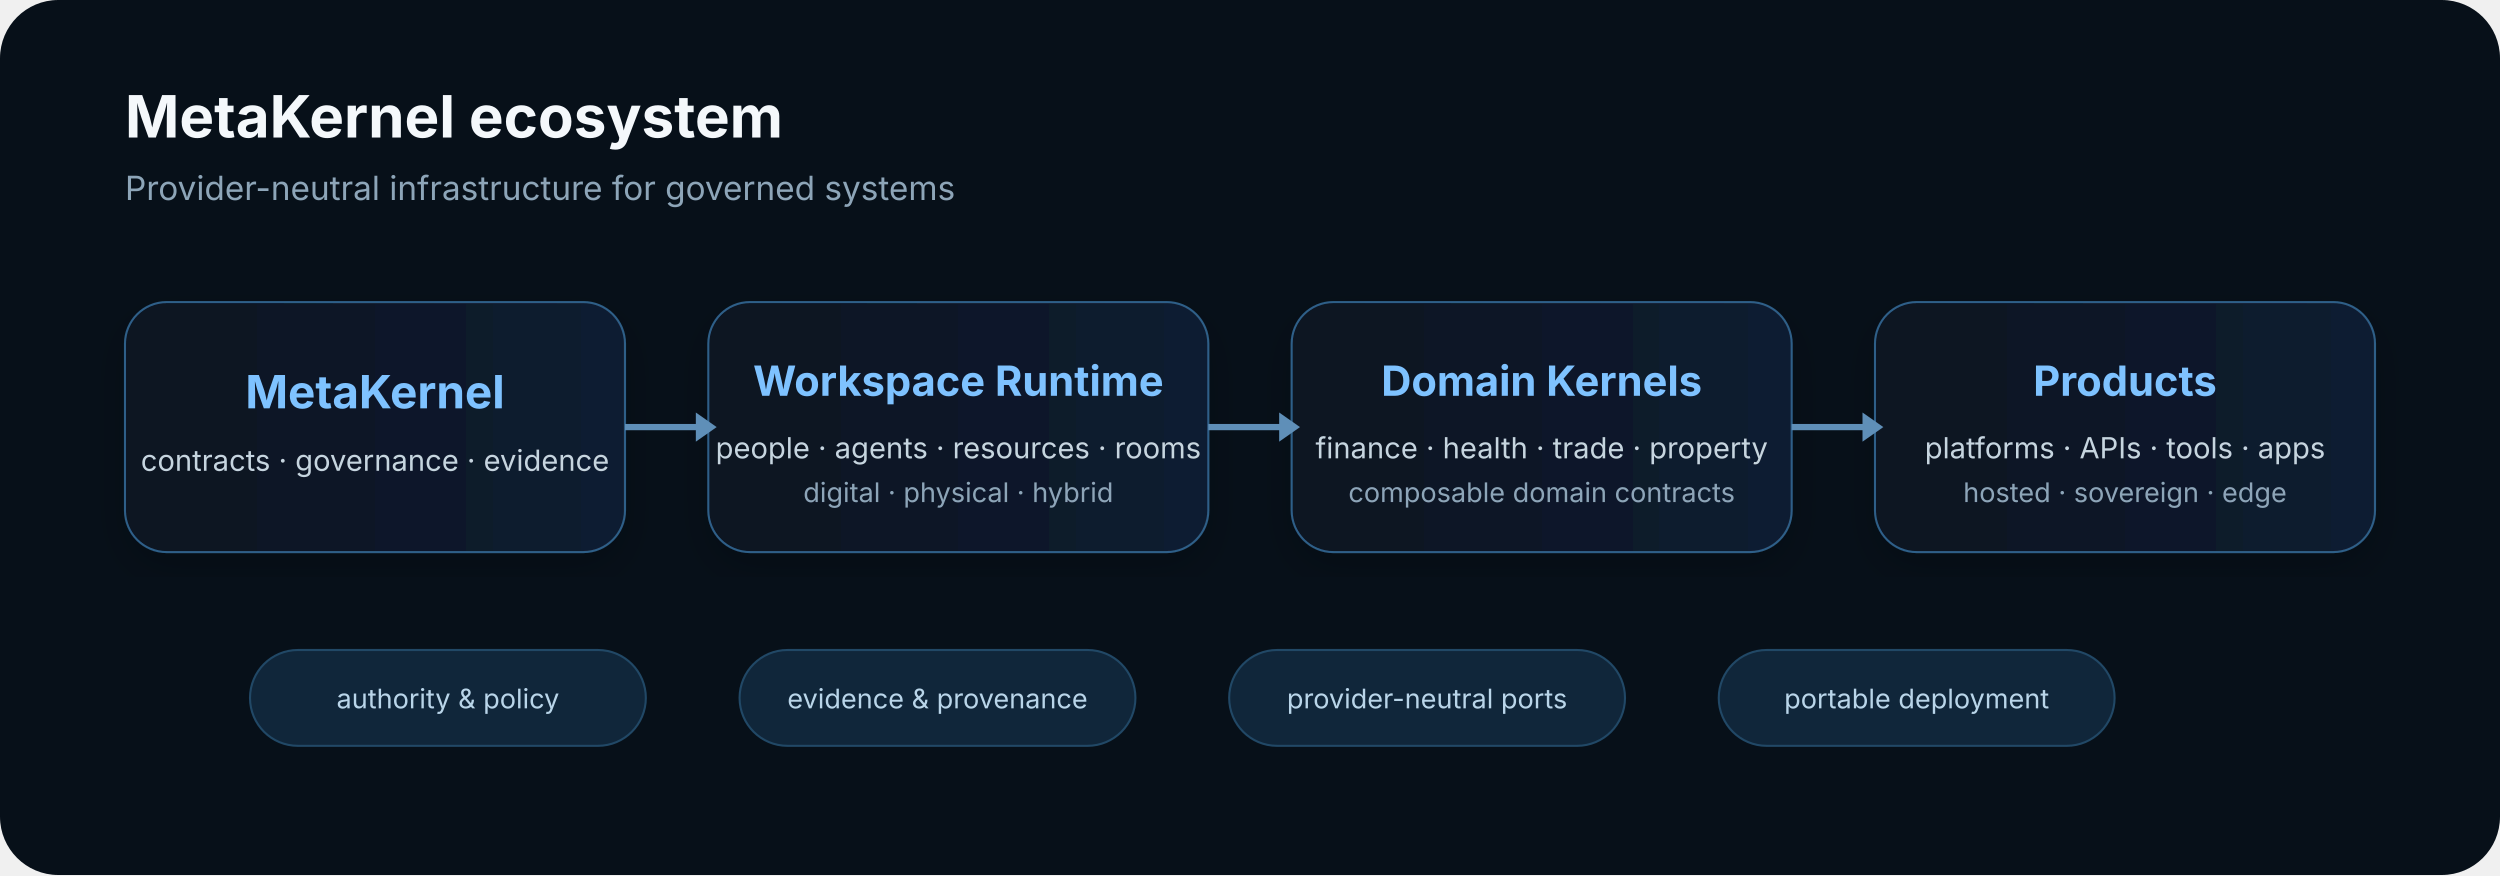
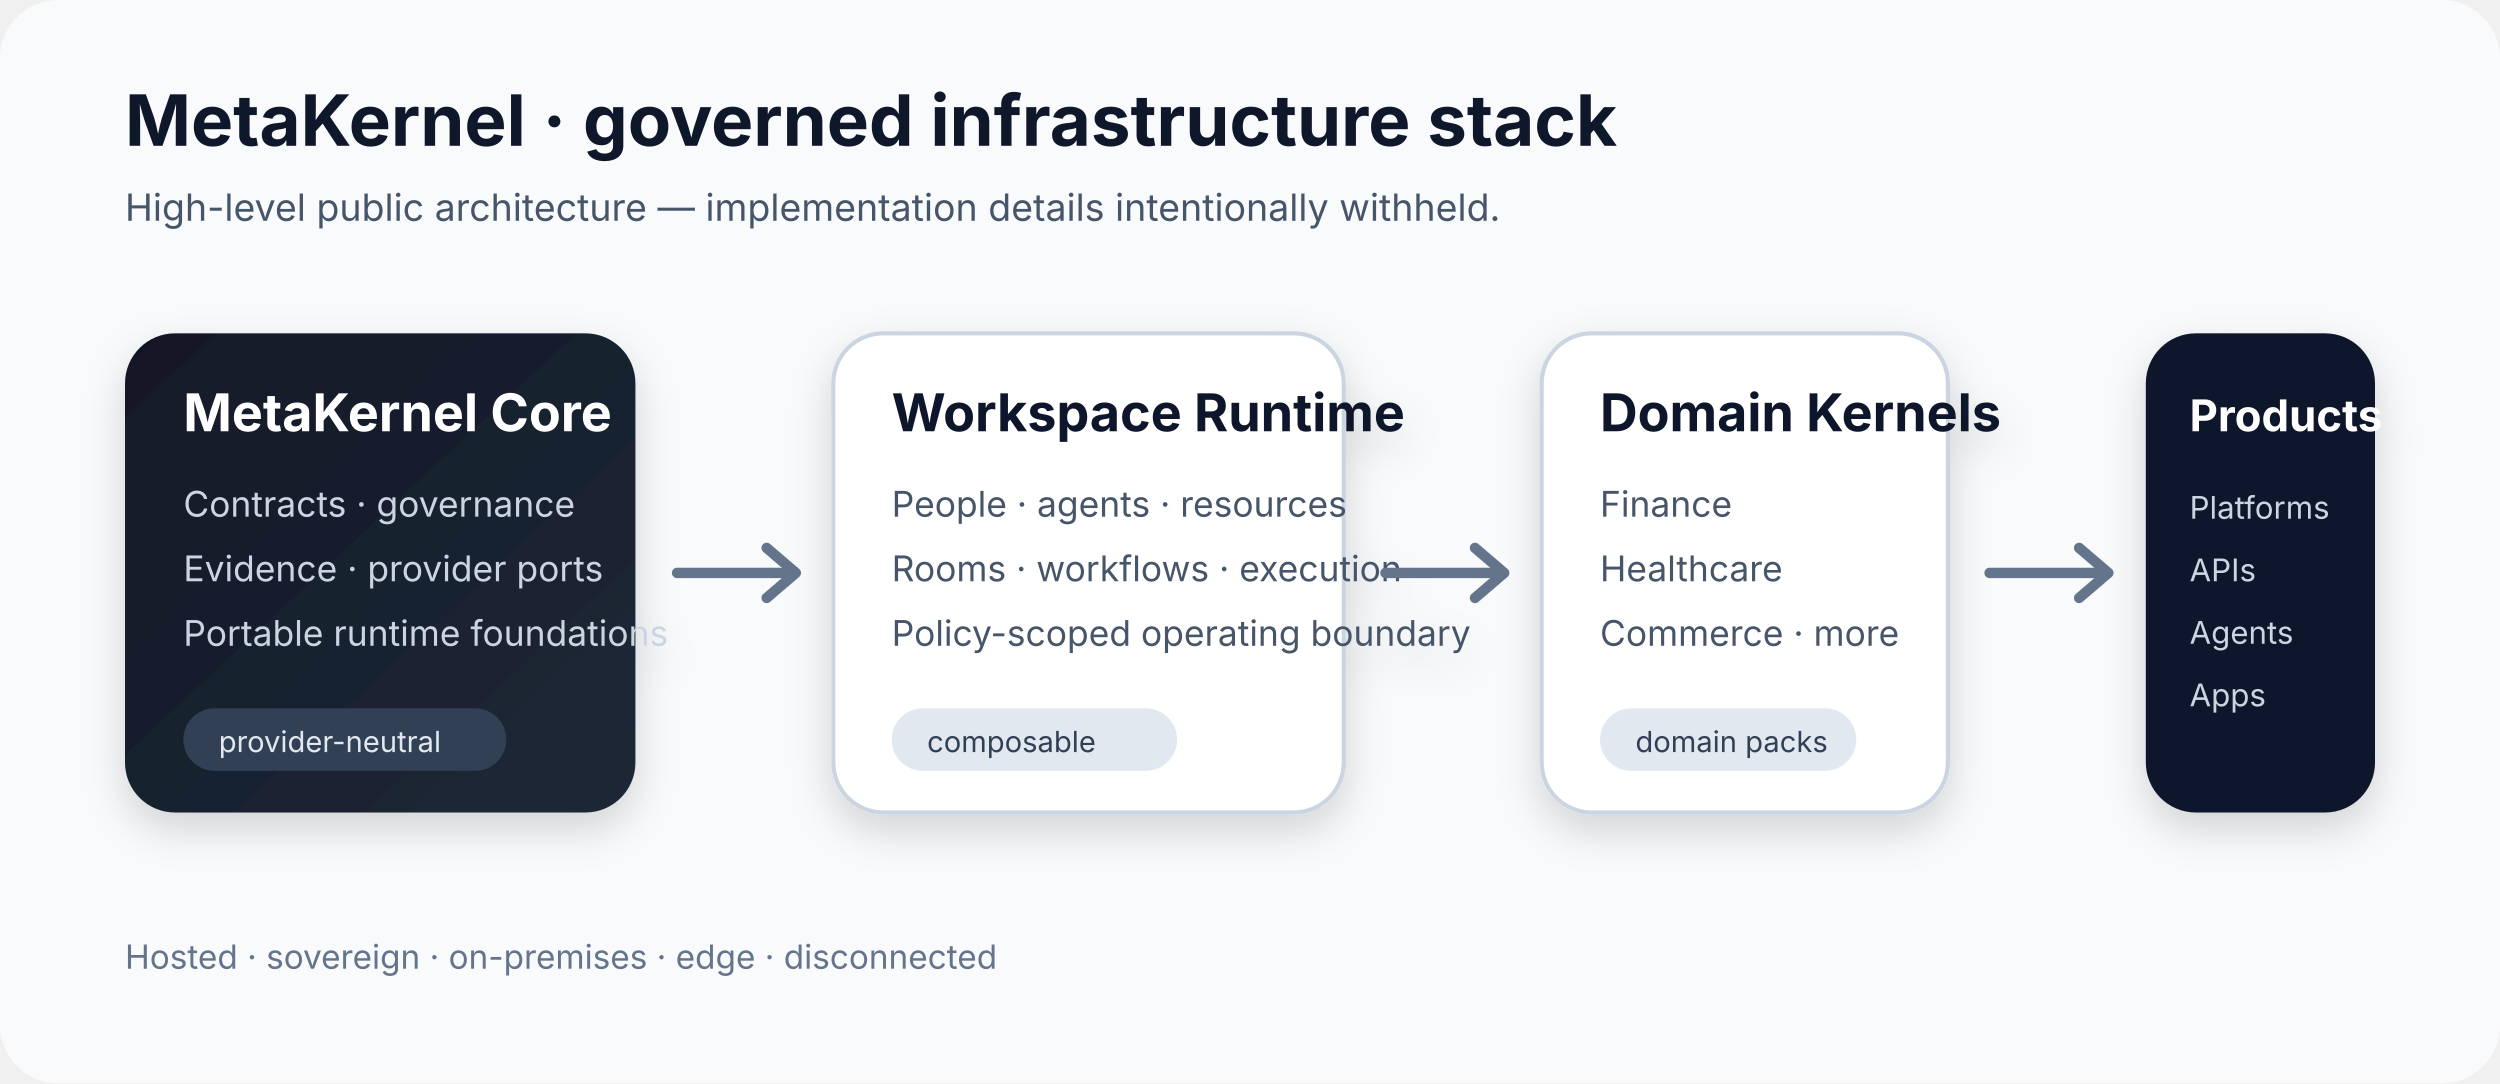
- <svg xmlns="http://www.w3.org/2000/svg" width="1200" height="420" viewBox="0 0 1200 420" role="img" aria-label="MetaKernel architecture overview">
+ <svg xmlns="http://www.w3.org/2000/svg" width="1200" height="520" viewBox="0 0 1200 520" role="img" aria-labelledby="title desc">
  <defs>
-     <linearGradient id="g" x1="0" x2="1">
-       <stop stop-color="#0b1220" />
-       <stop offset="1" stop-color="#111d31" />
+     <linearGradient id="g" x1="0" x2="1" y1="0" y2="1">
+       <stop offset="0%" stop-color="#111827" />
+       <stop offset="100%" stop-color="#1f2937" />
    </linearGradient>
-     <filter id="s">
-       <feDropShadow dx="0" dy="8" stdDeviation="10" flood-opacity=".18" />
+     <filter id="shadow" x="-20%" y="-20%" width="140%" height="140%">
+       <feDropShadow dx="0" dy="8" stdDeviation="10" flood-opacity=".16" />
    </filter>
  </defs>
-   <rect width="1200" height="420" rx="28" fill="#071019" />
-   <text x="60" y="66" fill="#f4f8fb" font-family="Inter,Segoe UI,sans-serif" font-size="28" font-weight="700">MetaKernel ecosystem</text>
-   <text x="60" y="96" fill="#8da5b8" font-family="Inter,Segoe UI,sans-serif" font-size="16">Provider-neutral infrastructure for governed systems</text>
-   <g filter="url(#s)" font-family="Inter,Segoe UI,sans-serif">
-     <rect x="60" y="145" width="240" height="120" rx="20" fill="url(#g)" stroke="#2f5f88" />
-     <text x="180" y="196" text-anchor="middle" fill="#7ec2ff" font-size="22" font-weight="700">MetaKernel</text>
-     <text x="180" y="226" text-anchor="middle" fill="#c6d5df" font-size="14">contracts · governance · evidence</text>
-     <rect x="340" y="145" width="240" height="120" rx="20" fill="url(#g)" stroke="#2f5f88" />
-     <text x="460" y="190" text-anchor="middle" fill="#7ec2ff" font-size="20" font-weight="700">Workspace Runtime</text>
-     <text x="460" y="220" text-anchor="middle" fill="#c6d5df" font-size="14">people · agents · resources · rooms</text>
-     <text x="460" y="241" text-anchor="middle" fill="#8da5b8" font-size="13">digital · physical · hybrid</text>
-     <rect x="620" y="145" width="240" height="120" rx="20" fill="url(#g)" stroke="#2f5f88" />
-     <text x="740" y="190" text-anchor="middle" fill="#7ec2ff" font-size="20" font-weight="700">Domain Kernels</text>
-     <text x="740" y="220" text-anchor="middle" fill="#c6d5df" font-size="14">finance · health · trade · property</text>
-     <text x="740" y="241" text-anchor="middle" fill="#8da5b8" font-size="13">composable domain contracts</text>
-     <rect x="900" y="145" width="240" height="120" rx="20" fill="url(#g)" stroke="#2f5f88" />
-     <text x="1020" y="190" text-anchor="middle" fill="#7ec2ff" font-size="20" font-weight="700">Products</text>
-     <text x="1020" y="220" text-anchor="middle" fill="#c6d5df" font-size="14">platforms · APIs · tools · apps</text>
-     <text x="1020" y="241" text-anchor="middle" fill="#8da5b8" font-size="13">hosted · sovereign · edge</text>
+   <rect width="1200" height="520" rx="28" fill="#f8fafc" />
+   <text x="60" y="70" font-family="Inter,Segoe UI,Arial,sans-serif" font-size="34" font-weight="700" fill="#0f172a">MetaKernel · governed infrastructure stack</text>
+   <text x="60" y="106" font-family="Inter,Segoe UI,Arial,sans-serif" font-size="18" fill="#475569">High-level public architecture — implementation details intentionally withheld.</text>
+   <g filter="url(#shadow)">
+     <rect x="60" y="160" width="245" height="230" rx="24" fill="url(#g)" />
+     <text x="88" y="207" font-family="Inter,Segoe UI,Arial,sans-serif" font-size="25" font-weight="700" fill="#fff">MetaKernel Core</text>
+     <text x="88" y="248" font-family="Inter,Segoe UI,Arial,sans-serif" font-size="17" fill="#cbd5e1">Contracts · governance</text>
+     <text x="88" y="279" font-family="Inter,Segoe UI,Arial,sans-serif" font-size="17" fill="#cbd5e1">Evidence · provider ports</text>
+     <text x="88" y="310" font-family="Inter,Segoe UI,Arial,sans-serif" font-size="17" fill="#cbd5e1">Portable runtime foundations</text>
+     <rect x="88" y="340" width="155" height="30" rx="15" fill="#334155" />
+     <text x="105" y="361" font-family="Inter,Segoe UI,Arial,sans-serif" font-size="14" fill="#e2e8f0">provider-neutral</text>
  </g>
-   <g stroke="#5f8fb8" stroke-width="3" fill="none">
-     <path d="M300 205H340" />
-     <path d="M580 205H620" />
-     <path d="M860 205H900" />
+   <path d="M325 275 H380" stroke="#64748b" stroke-width="5" stroke-linecap="round" />
+   <path d="M368 263 L382 275 L368 287" fill="none" stroke="#64748b" stroke-width="5" stroke-linecap="round" stroke-linejoin="round" />
+   <g filter="url(#shadow)">
+     <rect x="400" y="160" width="245" height="230" rx="24" fill="#fff" stroke="#cbd5e1" stroke-width="2" />
+     <text x="428" y="207" font-family="Inter,Segoe UI,Arial,sans-serif" font-size="25" font-weight="700" fill="#0f172a">Workspace Runtime</text>
+     <text x="428" y="248" font-family="Inter,Segoe UI,Arial,sans-serif" font-size="17" fill="#475569">People · agents · resources</text>
+     <text x="428" y="279" font-family="Inter,Segoe UI,Arial,sans-serif" font-size="17" fill="#475569">Rooms · workflows · execution</text>
+     <text x="428" y="310" font-family="Inter,Segoe UI,Arial,sans-serif" font-size="17" fill="#475569">Policy-scoped operating boundary</text>
+     <rect x="428" y="340" width="137" height="30" rx="15" fill="#e2e8f0" />
+     <text x="445" y="361" font-family="Inter,Segoe UI,Arial,sans-serif" font-size="14" fill="#334155">composable</text>
  </g>
-   <g fill="#5f8fb8">
-     <path d="M334 198l10 7-10 7z" />
-     <path d="M614 198l10 7-10 7z" />
-     <path d="M894 198l10 7-10 7z" />
+   <path d="M665 275 H720" stroke="#64748b" stroke-width="5" stroke-linecap="round" />
+   <path d="M708 263 L722 275 L708 287" fill="none" stroke="#64748b" stroke-width="5" stroke-linecap="round" stroke-linejoin="round" />
+   <g filter="url(#shadow)">
+     <rect x="740" y="160" width="195" height="230" rx="24" fill="#fff" stroke="#cbd5e1" stroke-width="2" />
+     <text x="768" y="207" font-family="Inter,Segoe UI,Arial,sans-serif" font-size="25" font-weight="700" fill="#0f172a">Domain Kernels</text>
+     <text x="768" y="248" font-family="Inter,Segoe UI,Arial,sans-serif" font-size="17" fill="#475569">Finance</text>
+     <text x="768" y="279" font-family="Inter,Segoe UI,Arial,sans-serif" font-size="17" fill="#475569">Healthcare</text>
+     <text x="768" y="310" font-family="Inter,Segoe UI,Arial,sans-serif" font-size="17" fill="#475569">Commerce · more</text>
+     <rect x="768" y="340" width="123" height="30" rx="15" fill="#e2e8f0" />
+     <text x="785" y="361" font-family="Inter,Segoe UI,Arial,sans-serif" font-size="14" fill="#334155">domain packs</text>
  </g>
-   <g font-family="Inter,Segoe UI,sans-serif" font-size="13">
-     <rect x="120" y="312" width="190" height="46" rx="23" fill="#10263a" stroke="#214866" />
-     <text x="215" y="340" text-anchor="middle" fill="#b9d5e9">authority &amp; policy</text>
-     <rect x="355" y="312" width="190" height="46" rx="23" fill="#10263a" stroke="#214866" />
-     <text x="450" y="340" text-anchor="middle" fill="#b9d5e9">evidence &amp; provenance</text>
-     <rect x="590" y="312" width="190" height="46" rx="23" fill="#10263a" stroke="#214866" />
-     <text x="685" y="340" text-anchor="middle" fill="#b9d5e9">provider-neutral ports</text>
-     <rect x="825" y="312" width="190" height="46" rx="23" fill="#10263a" stroke="#214866" />
-     <text x="920" y="340" text-anchor="middle" fill="#b9d5e9">portable deployment</text>
+   <path d="M955 275 H1010" stroke="#64748b" stroke-width="5" stroke-linecap="round" />
+   <path d="M998 263 L1012 275 L998 287" fill="none" stroke="#64748b" stroke-width="5" stroke-linecap="round" stroke-linejoin="round" />
+   <g filter="url(#shadow)">
+     <rect x="1030" y="160" width="110" height="230" rx="24" fill="#0f172a" />
+     <text x="1051" y="207" font-family="Inter,Segoe UI,Arial,sans-serif" font-size="21" font-weight="700" fill="#fff">Products</text>
+     <text x="1051" y="249" font-family="Inter,Segoe UI,Arial,sans-serif" font-size="15" fill="#cbd5e1">Platforms</text>
+     <text x="1051" y="279" font-family="Inter,Segoe UI,Arial,sans-serif" font-size="15" fill="#cbd5e1">APIs</text>
+     <text x="1051" y="309" font-family="Inter,Segoe UI,Arial,sans-serif" font-size="15" fill="#cbd5e1">Agents</text>
+     <text x="1051" y="339" font-family="Inter,Segoe UI,Arial,sans-serif" font-size="15" fill="#cbd5e1">Apps</text>
  </g>
+   <text x="60" y="465" font-family="Inter,Segoe UI,Arial,sans-serif" font-size="16" fill="#64748b">Hosted · sovereign · on-premises · edge · disconnected</text>
</svg>
